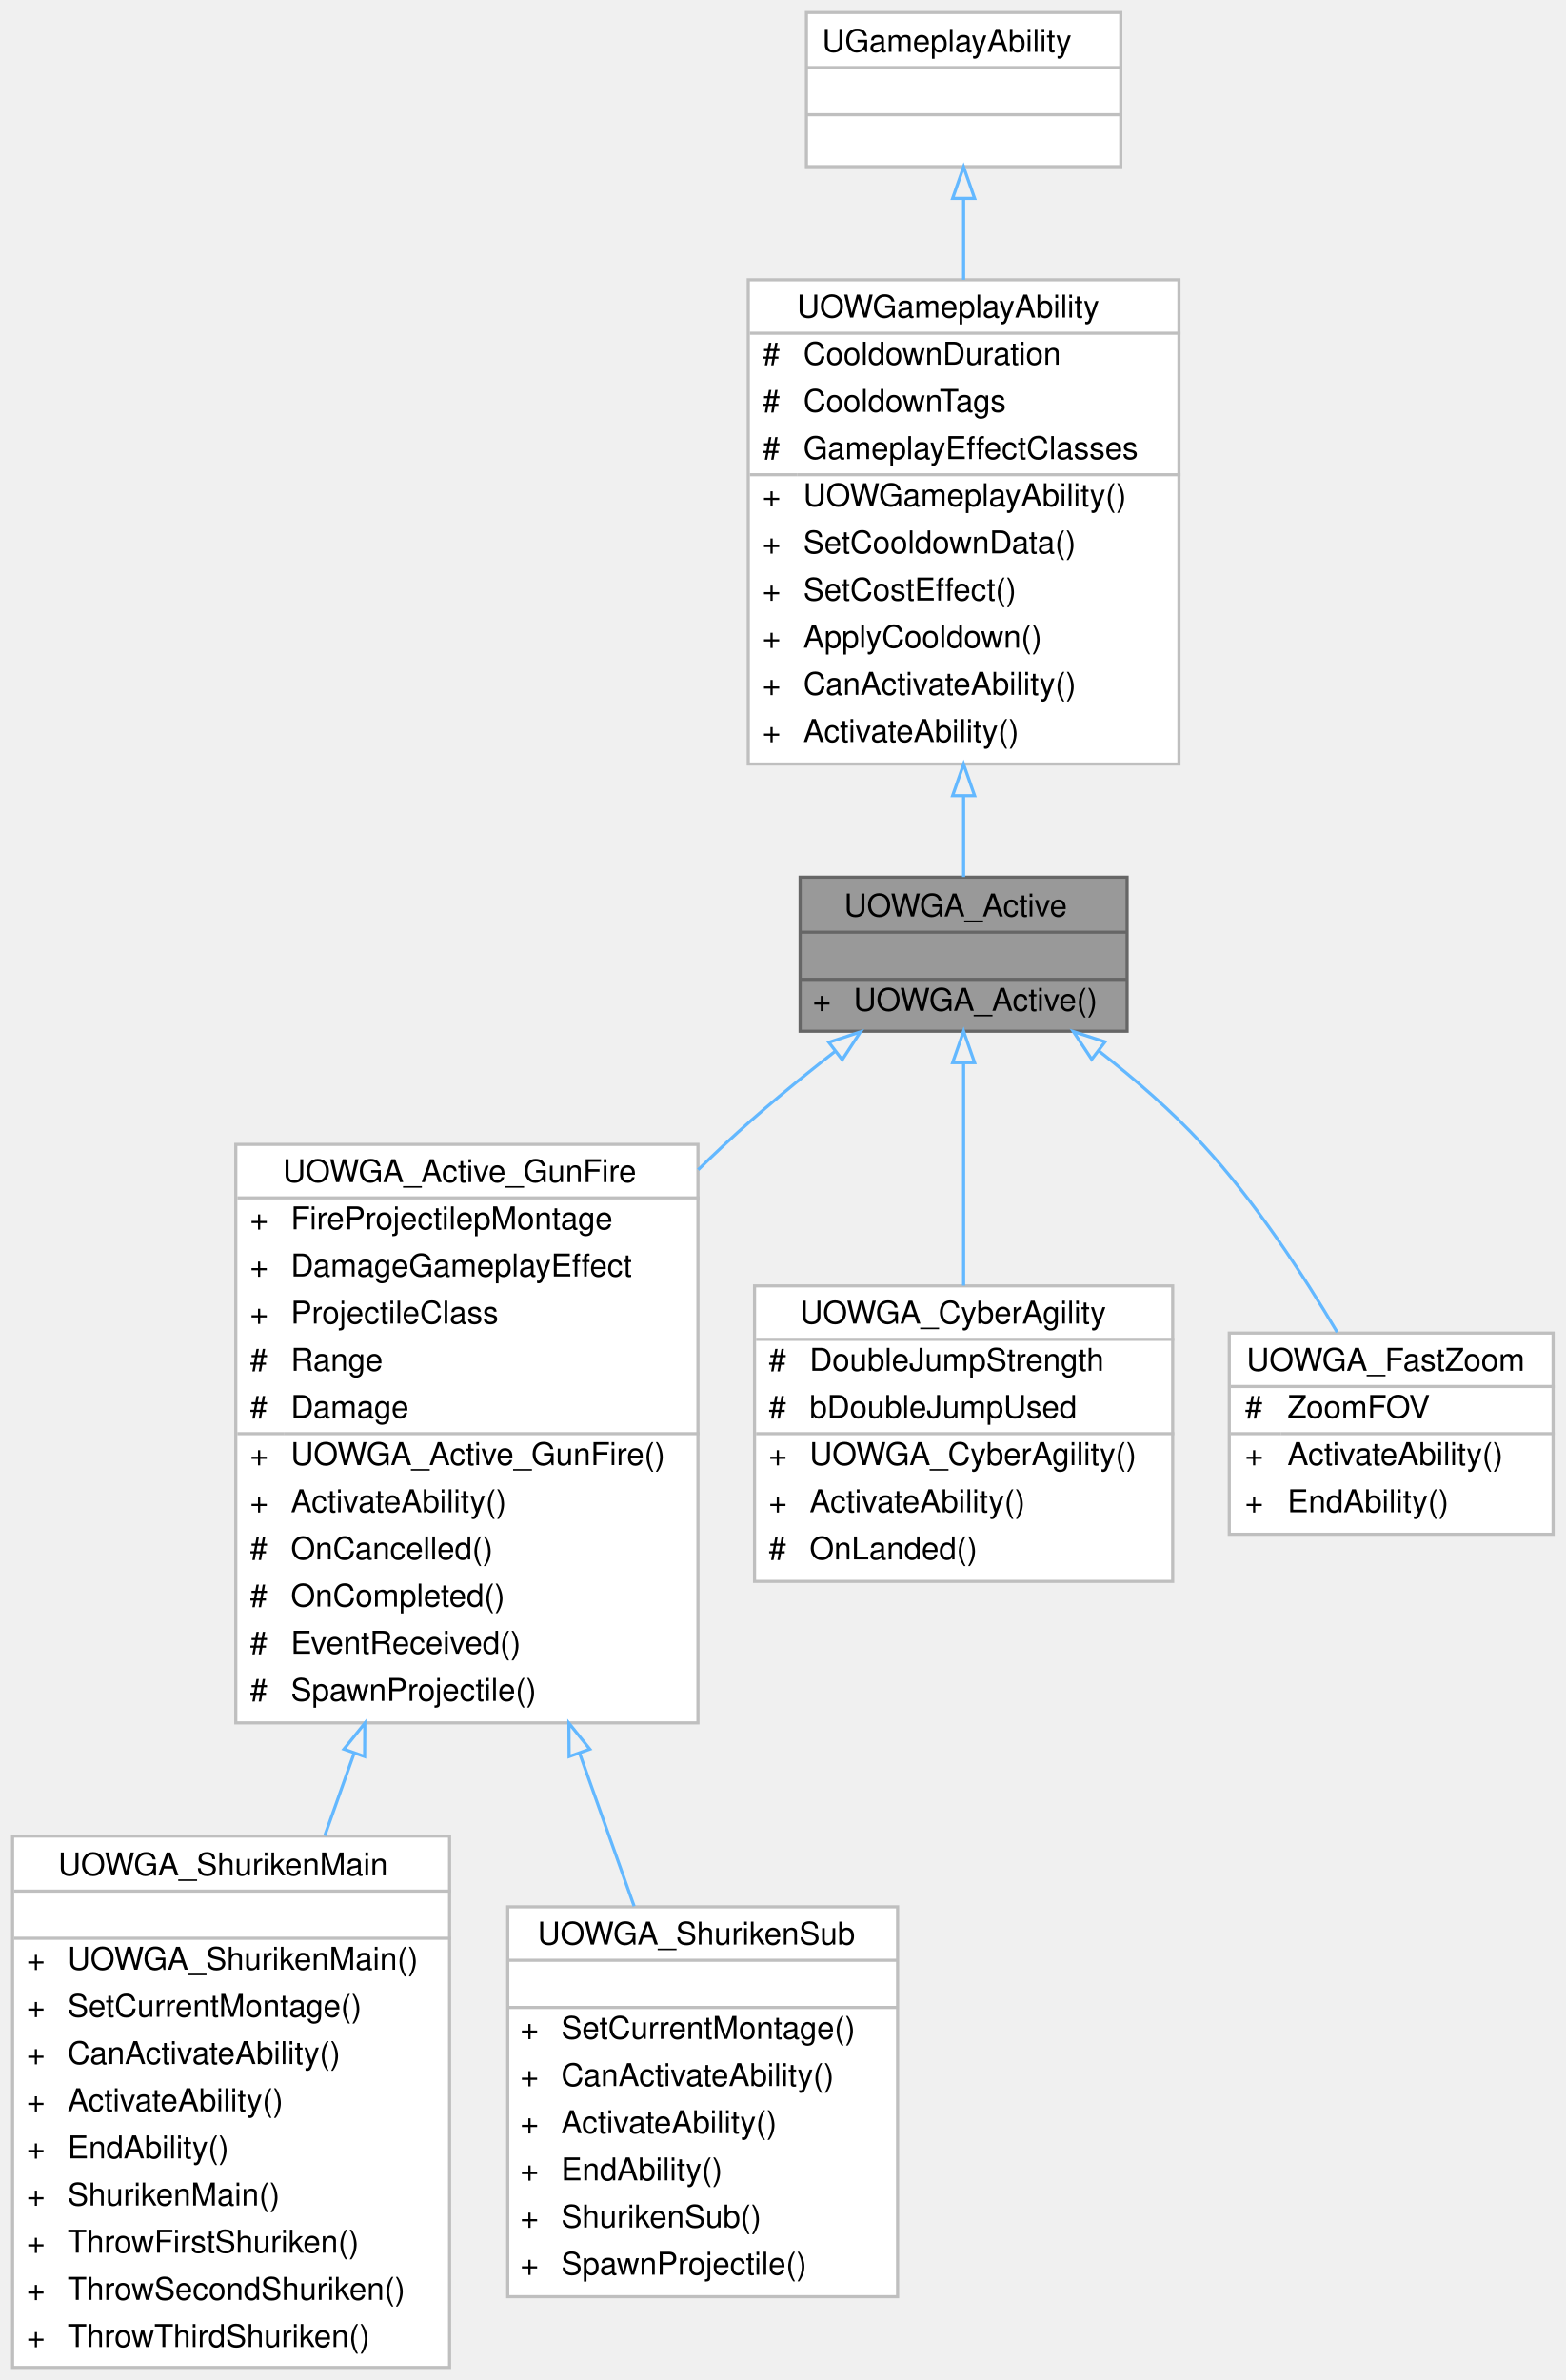
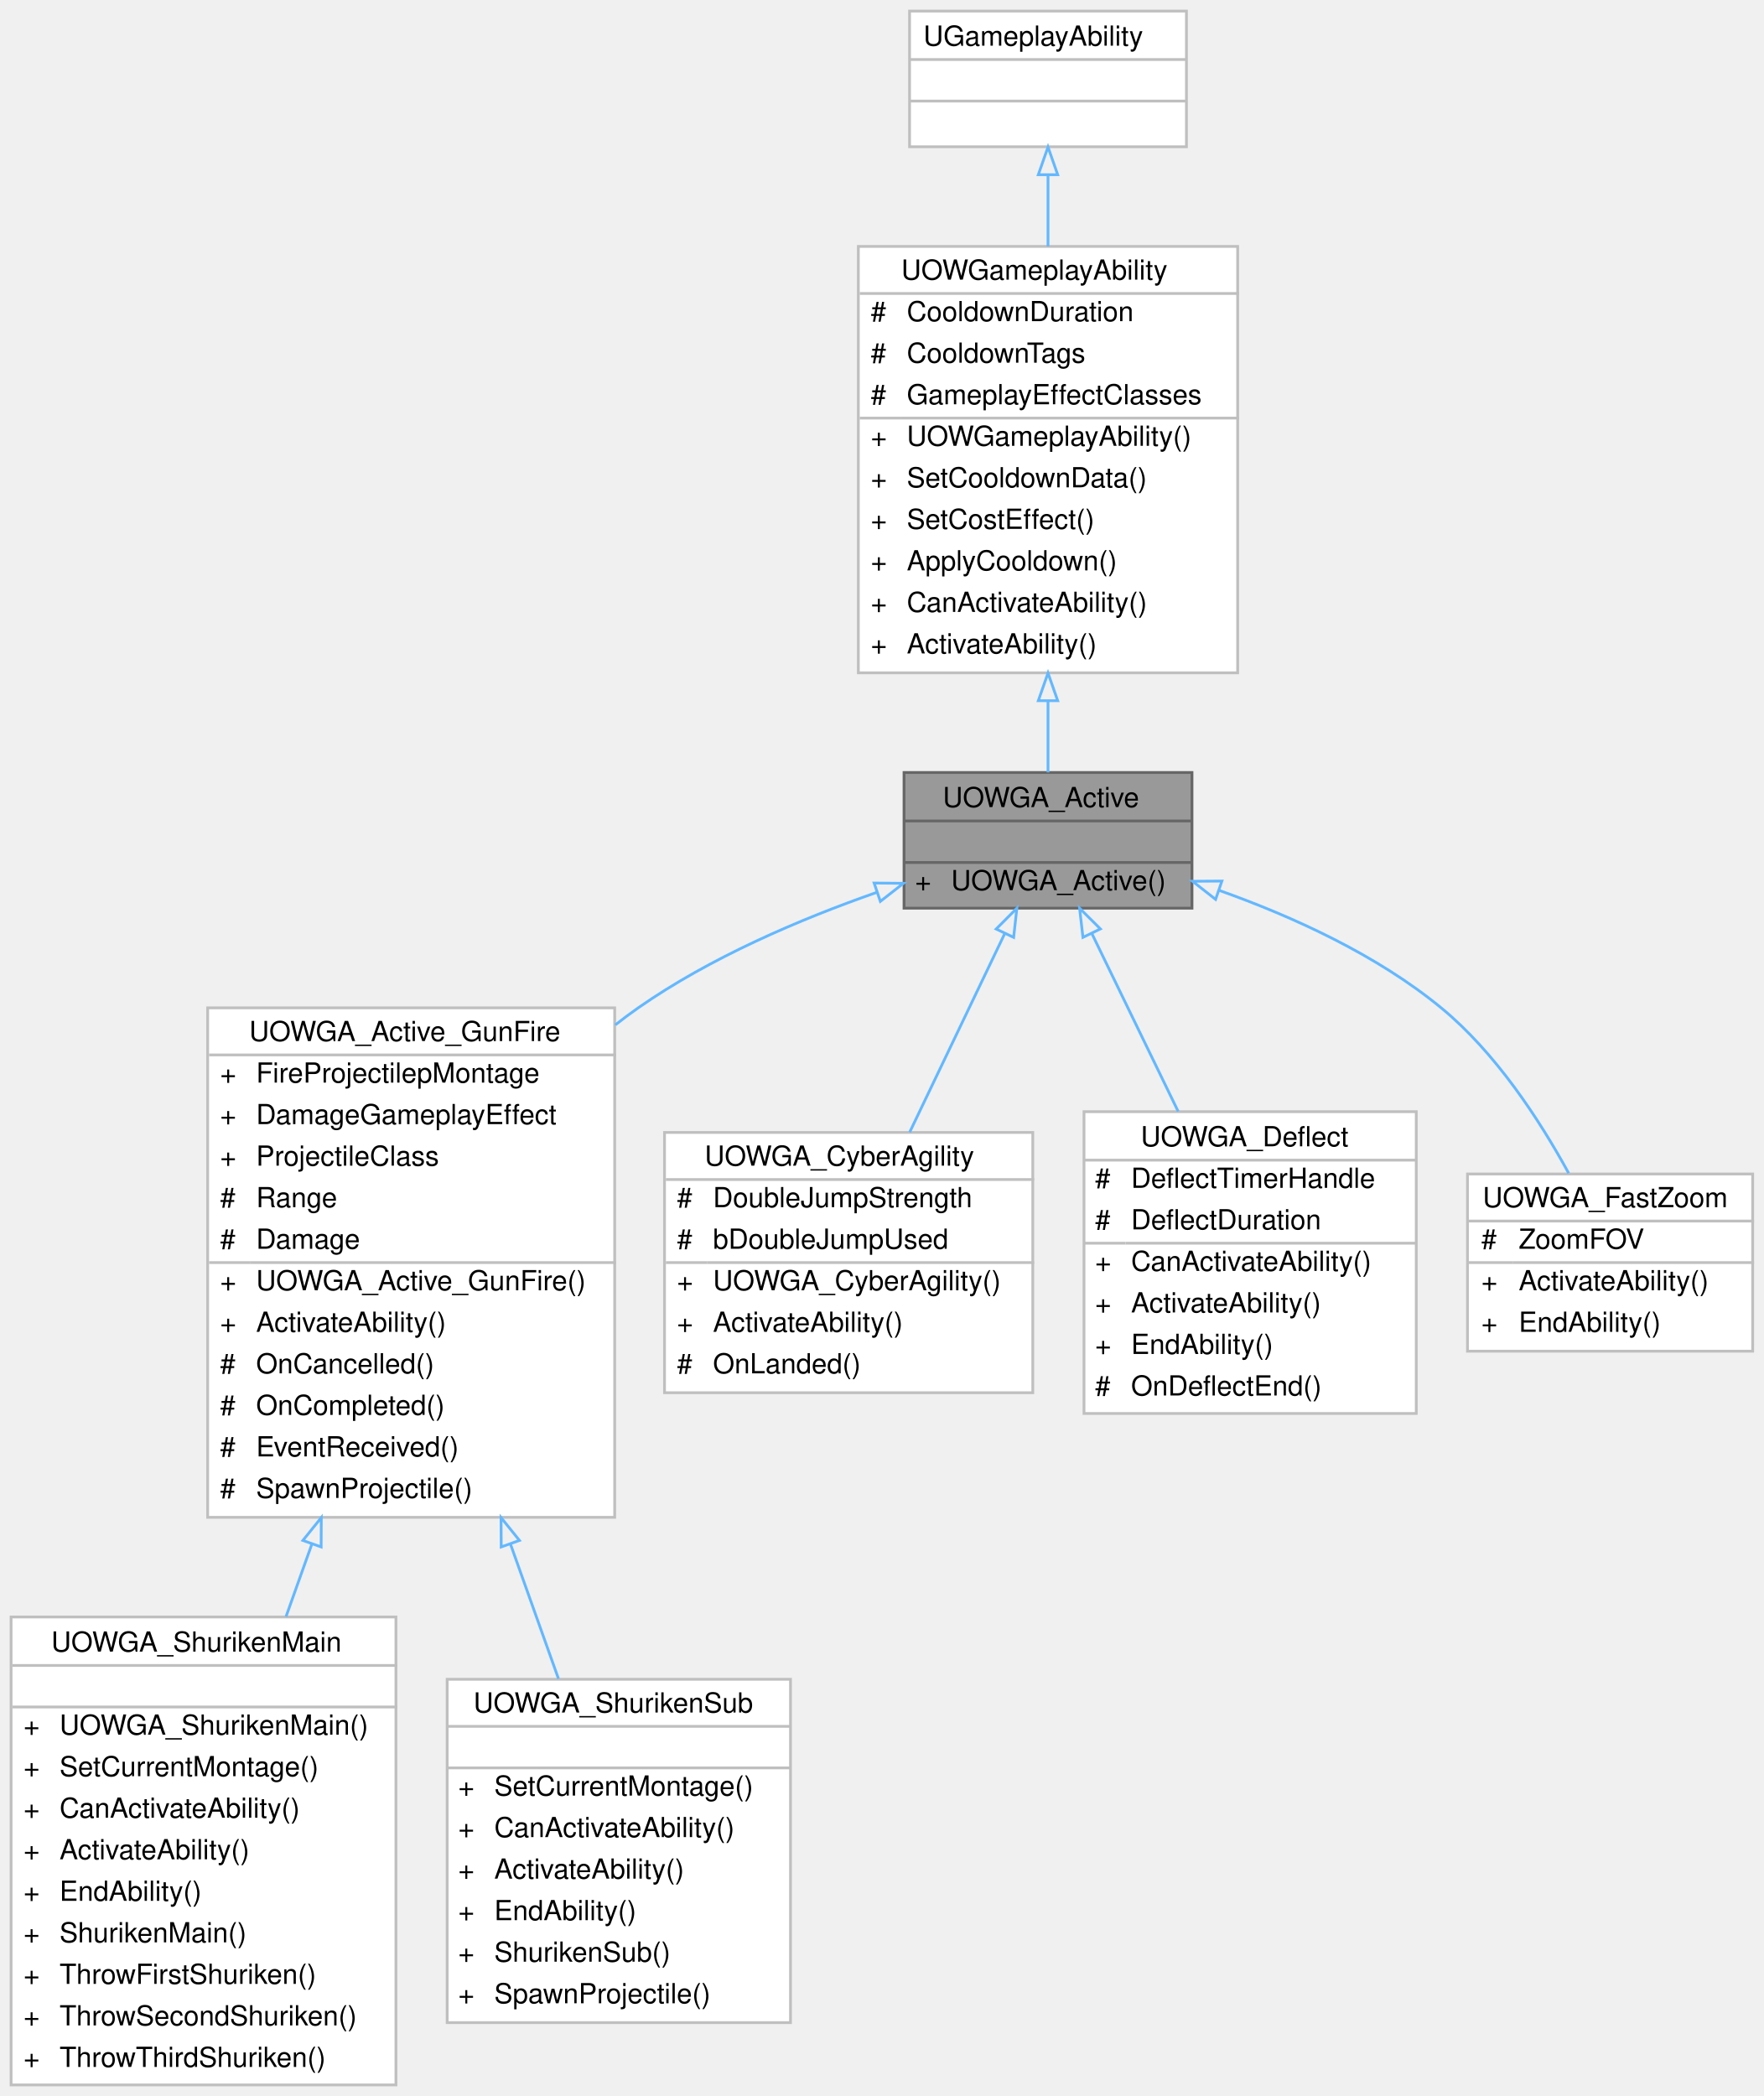
- <svg xmlns="http://www.w3.org/2000/svg" xmlns:xlink="http://www.w3.org/1999/xlink" width="498pt" height="757pt" viewBox="0.00 0.00 498.00 757.00">
+ <svg xmlns="http://www.w3.org/2000/svg" xmlns:xlink="http://www.w3.org/1999/xlink" width="637pt" height="757pt" viewBox="0.00 0.00 637.00 757.00">
  <g id="graph0" class="graph" transform="scale(1 1) rotate(0) translate(4 753)">
    <g id="Node000001" class="node">
      <g id="a_Node000001">
        <a xlink:title=" ">
-           <polygon fill="#999999" stroke="transparent" points="354.5,-474 250.5,-474 250.5,-425 354.5,-425 354.5,-474" />
-           <text text-anchor="start" x="264.5" y="-461.5" font-family="Helvetica,sans-Serif" font-size="10.00">UOWGA_Active</text>
-           <text text-anchor="start" x="300.5" y="-446.5" font-family="Helvetica,sans-Serif" font-size="10.00"> </text>
-           <text text-anchor="start" x="254.5" y="-431.5" font-family="Helvetica,sans-Serif" font-size="10.00">+</text>
-           <text text-anchor="start" x="267.5" y="-431.5" font-family="Helvetica,sans-Serif" font-size="10.00">UOWGA_Active()</text>
-           <polygon fill="#666666" stroke="#666666" points="250.5,-456.5 250.5,-456.5 354.5,-456.5 354.5,-456.5 250.5,-456.5" />
-           <polygon fill="#666666" stroke="#666666" points="250.5,-441.5 250.5,-441.5 354.5,-441.5 354.5,-441.5 250.5,-441.5" />
-           <polygon fill="none" stroke="#666666" points="250.5,-425 250.5,-474 354.5,-474 354.5,-425 250.5,-425" />
+           <polygon fill="#999999" stroke="transparent" points="426.5,-474 322.5,-474 322.5,-425 426.5,-425 426.5,-474" />
+           <text text-anchor="start" x="336.5" y="-461.5" font-family="Helvetica,sans-Serif" font-size="10.00">UOWGA_Active</text>
+           <text text-anchor="start" x="372.5" y="-446.5" font-family="Helvetica,sans-Serif" font-size="10.00"> </text>
+           <text text-anchor="start" x="326.5" y="-431.5" font-family="Helvetica,sans-Serif" font-size="10.00">+</text>
+           <text text-anchor="start" x="339.5" y="-431.5" font-family="Helvetica,sans-Serif" font-size="10.00">UOWGA_Active()</text>
+           <polygon fill="#666666" stroke="#666666" points="322.5,-456.5 322.5,-456.5 426.5,-456.5 426.5,-456.5 322.5,-456.5" />
+           <polygon fill="#666666" stroke="#666666" points="322.5,-441.5 322.5,-441.5 426.5,-441.5 426.5,-441.5 322.5,-441.5" />
+           <polygon fill="none" stroke="#666666" points="322.5,-425 322.5,-474 426.5,-474 426.5,-425 322.5,-425" />
        </a>
      </g>
    </g>
    <g id="Node000004" class="node">
      <g id="a_Node000004">
        <a xlink:href="classUOWGA__Active__GunFire.html" target="_top" xlink:title=" ">
          <polygon fill="white" stroke="transparent" points="218,-389 71,-389 71,-205 218,-205 218,-389" />
          <text text-anchor="start" x="86" y="-377" font-family="Helvetica,sans-Serif" font-size="10.00">UOWGA_Active_GunFire</text>
          <text text-anchor="start" x="75.5" y="-362" font-family="Helvetica,sans-Serif" font-size="10.00">+</text>
          <text text-anchor="start" x="88.5" y="-362" font-family="Helvetica,sans-Serif" font-size="10.00">FireProjectilepMontage</text>
          <text text-anchor="start" x="75.5" y="-347" font-family="Helvetica,sans-Serif" font-size="10.00">+</text>
          <text text-anchor="start" x="88.5" y="-347" font-family="Helvetica,sans-Serif" font-size="10.00">DamageGameplayEffect</text>
          <text text-anchor="start" x="75.5" y="-332" font-family="Helvetica,sans-Serif" font-size="10.00">+</text>
          <text text-anchor="start" x="88.5" y="-332" font-family="Helvetica,sans-Serif" font-size="10.00">ProjectileClass</text>
          <text text-anchor="start" x="75.5" y="-317" font-family="Helvetica,sans-Serif" font-size="10.00">#</text>
          <text text-anchor="start" x="88.5" y="-317" font-family="Helvetica,sans-Serif" font-size="10.00">Range</text>
          <text text-anchor="start" x="75.5" y="-302" font-family="Helvetica,sans-Serif" font-size="10.00">#</text>
          <text text-anchor="start" x="88.5" y="-302" font-family="Helvetica,sans-Serif" font-size="10.00">Damage</text>
          <text text-anchor="start" x="75.5" y="-287" font-family="Helvetica,sans-Serif" font-size="10.00">+</text>
          <text text-anchor="start" x="88.5" y="-287" font-family="Helvetica,sans-Serif" font-size="10.00">UOWGA_Active_GunFire()</text>
          <text text-anchor="start" x="75.5" y="-272" font-family="Helvetica,sans-Serif" font-size="10.00">+</text>
          <text text-anchor="start" x="88.5" y="-272" font-family="Helvetica,sans-Serif" font-size="10.00">ActivateAbility()</text>
          <text text-anchor="start" x="75.5" y="-257" font-family="Helvetica,sans-Serif" font-size="10.00">#</text>
          <text text-anchor="start" x="88.5" y="-257" font-family="Helvetica,sans-Serif" font-size="10.00">OnCancelled()</text>
          <text text-anchor="start" x="75.5" y="-242" font-family="Helvetica,sans-Serif" font-size="10.00">#</text>
          <text text-anchor="start" x="88.5" y="-242" font-family="Helvetica,sans-Serif" font-size="10.00">OnCompleted()</text>
          <text text-anchor="start" x="75.5" y="-227" font-family="Helvetica,sans-Serif" font-size="10.00">#</text>
          <text text-anchor="start" x="88.5" y="-227" font-family="Helvetica,sans-Serif" font-size="10.00">EventReceived()</text>
          <text text-anchor="start" x="75.5" y="-212" font-family="Helvetica,sans-Serif" font-size="10.00">#</text>
          <text text-anchor="start" x="88.5" y="-212" font-family="Helvetica,sans-Serif" font-size="10.00">SpawnProjectile()</text>
          <polygon fill="#bfbfbf" stroke="#bfbfbf" points="71.5,-372 71.5,-372 218.5,-372 218.5,-372 71.5,-372" />
          <polygon fill="#bfbfbf" stroke="#bfbfbf" points="71.5,-297 71.5,-297 86.5,-297 86.5,-297 71.5,-297" />
          <polygon fill="#bfbfbf" stroke="#bfbfbf" points="86.5,-297 86.5,-297 218.5,-297 218.5,-297 86.5,-297" />
          <polygon fill="none" stroke="#bfbfbf" points="71,-205 71,-389 218,-389 218,-205 71,-205" />
        </a>
      </g>
    </g>
    <g id="edge3_Node000001_Node000004" class="edge">
      <g id="a_edge3_Node000001_Node000004">
        <a xlink:title=" ">
-           <path fill="none" stroke="#63b8ff" d="M261.74,-418.68C250.02,-409.55 237.45,-399.22 226.5,-389 223.7,-386.39 220.89,-383.69 218.08,-380.94" />
-           <polygon fill="none" stroke="#63b8ff" points="259.63,-421.47 269.69,-424.79 263.89,-415.92 259.63,-421.47" />
+           <path fill="none" stroke="#63b8ff" d="M312.66,-430.71C284.84,-420.98 252.49,-407.16 226.5,-389 223.71,-387.05 220.95,-384.99 218.22,-382.84" />
+           <polygon fill="none" stroke="#63b8ff" points="311.7,-434.08 322.29,-433.98 313.95,-427.45 311.7,-434.08" />
        </a>
      </g>
    </g>
    <g id="Node000007" class="node">
      <g id="a_Node000007">
        <a xlink:href="classUOWGA__CyberAgility.html" target="_top" xlink:title=" ">
          <polygon fill="white" stroke="transparent" points="369,-344 236,-344 236,-250 369,-250 369,-344" />
          <text text-anchor="start" x="250.5" y="-332" font-family="Helvetica,sans-Serif" font-size="10.00">UOWGA_CyberAgility</text>
          <text text-anchor="start" x="240.5" y="-317" font-family="Helvetica,sans-Serif" font-size="10.00">#</text>
          <text text-anchor="start" x="253.5" y="-317" font-family="Helvetica,sans-Serif" font-size="10.00">DoubleJumpStrength</text>
          <text text-anchor="start" x="240.5" y="-302" font-family="Helvetica,sans-Serif" font-size="10.00">#</text>
          <text text-anchor="start" x="253.5" y="-302" font-family="Helvetica,sans-Serif" font-size="10.00">bDoubleJumpUsed</text>
          <text text-anchor="start" x="240.5" y="-287" font-family="Helvetica,sans-Serif" font-size="10.00">+</text>
          <text text-anchor="start" x="253.5" y="-287" font-family="Helvetica,sans-Serif" font-size="10.00">UOWGA_CyberAgility()</text>
          <text text-anchor="start" x="240.5" y="-272" font-family="Helvetica,sans-Serif" font-size="10.00">+</text>
          <text text-anchor="start" x="253.5" y="-272" font-family="Helvetica,sans-Serif" font-size="10.00">ActivateAbility()</text>
          <text text-anchor="start" x="240.5" y="-257" font-family="Helvetica,sans-Serif" font-size="10.00">#</text>
          <text text-anchor="start" x="253.5" y="-257" font-family="Helvetica,sans-Serif" font-size="10.00">OnLanded()</text>
          <polygon fill="#bfbfbf" stroke="#bfbfbf" points="236.5,-327 236.5,-327 369.5,-327 369.5,-327 236.5,-327" />
          <polygon fill="#bfbfbf" stroke="#bfbfbf" points="236.5,-297 236.5,-297 251.5,-297 251.5,-297 236.5,-297" />
          <polygon fill="#bfbfbf" stroke="#bfbfbf" points="251.5,-297 251.5,-297 369.5,-297 369.5,-297 251.5,-297" />
          <polygon fill="none" stroke="#bfbfbf" points="236,-250 236,-344 369,-344 369,-250 236,-250" />
        </a>
      </g>
    </g>
    <g id="edge6_Node000001_Node000007" class="edge">
      <g id="a_edge6_Node000001_Node000007">
        <a xlink:title=" ">
-           <path fill="none" stroke="#63b8ff" d="M302.5,-414.7C302.5,-393.86 302.5,-366.86 302.5,-344.08" />
-           <polygon fill="none" stroke="#63b8ff" points="299,-414.98 302.5,-424.98 306,-414.98 299,-414.98" />
+           <path fill="none" stroke="#63b8ff" d="M358.88,-415.84C348.84,-394.86 335.64,-367.28 324.54,-344.08" />
+           <polygon fill="none" stroke="#63b8ff" points="355.78,-417.47 363.25,-424.98 362.09,-414.45 355.78,-417.47" />
        </a>
      </g>
    </g>
    <g id="Node000008" class="node">
      <g id="a_Node000008">
-         <a xlink:href="classUOWGA__FastZoom.html" target="_top" xlink:title=" ">
-           <polygon fill="white" stroke="transparent" points="490,-329 387,-329 387,-265 490,-265 490,-329" />
-           <text text-anchor="start" x="392.5" y="-317" font-family="Helvetica,sans-Serif" font-size="10.00">UOWGA_FastZoom</text>
-           <text text-anchor="start" x="392" y="-302" font-family="Helvetica,sans-Serif" font-size="10.00">#</text>
-           <text text-anchor="start" x="405.5" y="-302" font-family="Helvetica,sans-Serif" font-size="10.00">ZoomFOV</text>
-           <text text-anchor="start" x="392" y="-287" font-family="Helvetica,sans-Serif" font-size="10.00">+</text>
-           <text text-anchor="start" x="405.5" y="-287" font-family="Helvetica,sans-Serif" font-size="10.00">ActivateAbility()</text>
-           <text text-anchor="start" x="392" y="-272" font-family="Helvetica,sans-Serif" font-size="10.00">+</text>
-           <text text-anchor="start" x="405.5" y="-272" font-family="Helvetica,sans-Serif" font-size="10.00">EndAbility()</text>
-           <polygon fill="#bfbfbf" stroke="#bfbfbf" points="387.5,-312 387.5,-312 490.5,-312 490.5,-312 387.5,-312" />
-           <polygon fill="#bfbfbf" stroke="#bfbfbf" points="387.5,-297 387.5,-297 403.5,-297 403.5,-297 387.5,-297" />
-           <polygon fill="#bfbfbf" stroke="#bfbfbf" points="403.5,-297 403.5,-297 490.5,-297 490.5,-297 403.5,-297" />
-           <polygon fill="none" stroke="#bfbfbf" points="387,-265 387,-329 490,-329 490,-265 387,-265" />
+         <a xlink:href="classUOWGA__Deflect.html" target="_top" xlink:title=" ">
+           <polygon fill="white" stroke="transparent" points="507.5,-351.5 387.5,-351.5 387.5,-242.5 507.5,-242.5 507.5,-351.5" />
+           <text text-anchor="start" x="408" y="-339" font-family="Helvetica,sans-Serif" font-size="10.00">UOWGA_Deflect</text>
+           <text text-anchor="start" x="391.5" y="-324" font-family="Helvetica,sans-Serif" font-size="10.00">#</text>
+           <text text-anchor="start" x="404.5" y="-324" font-family="Helvetica,sans-Serif" font-size="10.00">DeflectTimerHandle</text>
+           <text text-anchor="start" x="391.5" y="-309" font-family="Helvetica,sans-Serif" font-size="10.00">#</text>
+           <text text-anchor="start" x="404.5" y="-309" font-family="Helvetica,sans-Serif" font-size="10.00">DeflectDuration</text>
+           <text text-anchor="start" x="391.5" y="-294" font-family="Helvetica,sans-Serif" font-size="10.00">+</text>
+           <text text-anchor="start" x="404.5" y="-294" font-family="Helvetica,sans-Serif" font-size="10.00">CanActivateAbility()</text>
+           <text text-anchor="start" x="391.5" y="-279" font-family="Helvetica,sans-Serif" font-size="10.00">+</text>
+           <text text-anchor="start" x="404.5" y="-279" font-family="Helvetica,sans-Serif" font-size="10.00">ActivateAbility()</text>
+           <text text-anchor="start" x="391.5" y="-264" font-family="Helvetica,sans-Serif" font-size="10.00">+</text>
+           <text text-anchor="start" x="404.5" y="-264" font-family="Helvetica,sans-Serif" font-size="10.00">EndAbility()</text>
+           <text text-anchor="start" x="391.5" y="-249" font-family="Helvetica,sans-Serif" font-size="10.00">#</text>
+           <text text-anchor="start" x="404.5" y="-249" font-family="Helvetica,sans-Serif" font-size="10.00">OnDeflectEnd()</text>
+           <polygon fill="#bfbfbf" stroke="#bfbfbf" points="387.5,-334 387.5,-334 507.5,-334 507.5,-334 387.5,-334" />
+           <polygon fill="#bfbfbf" stroke="#bfbfbf" points="387.5,-304 387.5,-304 402.5,-304 402.5,-304 387.5,-304" />
+           <polygon fill="#bfbfbf" stroke="#bfbfbf" points="402.5,-304 402.5,-304 507.5,-304 507.5,-304 402.5,-304" />
+           <polygon fill="none" stroke="#bfbfbf" points="387.5,-242.5 387.5,-351.5 507.5,-351.5 507.5,-242.5 387.5,-242.5" />
        </a>
      </g>
    </g>
    <g id="edge7_Node000001_Node000008" class="edge">
      <g id="a_edge7_Node000001_Node000008">
        <a xlink:title=" ">
-           <path fill="none" stroke="#63b8ff" d="M345.57,-418.68C356.92,-409.81 368.72,-399.61 378.5,-389 395.17,-370.91 410.39,-347.73 421.32,-329.29" />
-           <polygon fill="none" stroke="#63b8ff" points="343.25,-416.05 337.42,-424.89 347.49,-421.62 343.25,-416.05" />
+           <path fill="none" stroke="#63b8ff" d="M390.28,-415.96C399.39,-397.18 411.08,-373.1 421.51,-351.59" />
+           <polygon fill="none" stroke="#63b8ff" points="387.12,-414.46 385.91,-424.98 393.42,-417.51 387.12,-414.46" />
+         </a>
+       </g>
+     </g>
+     <g id="Node000009" class="node">
+       <g id="a_Node000009">
+         <a xlink:href="classUOWGA__FastZoom.html" target="_top" xlink:title=" ">
+           <polygon fill="white" stroke="transparent" points="629,-329 526,-329 526,-265 629,-265 629,-329" />
+           <text text-anchor="start" x="531.5" y="-317" font-family="Helvetica,sans-Serif" font-size="10.00">UOWGA_FastZoom</text>
+           <text text-anchor="start" x="531" y="-302" font-family="Helvetica,sans-Serif" font-size="10.00">#</text>
+           <text text-anchor="start" x="544.5" y="-302" font-family="Helvetica,sans-Serif" font-size="10.00">ZoomFOV</text>
+           <text text-anchor="start" x="531" y="-287" font-family="Helvetica,sans-Serif" font-size="10.00">+</text>
+           <text text-anchor="start" x="544.5" y="-287" font-family="Helvetica,sans-Serif" font-size="10.00">ActivateAbility()</text>
+           <text text-anchor="start" x="531" y="-272" font-family="Helvetica,sans-Serif" font-size="10.00">+</text>
+           <text text-anchor="start" x="544.5" y="-272" font-family="Helvetica,sans-Serif" font-size="10.00">EndAbility()</text>
+           <polygon fill="#bfbfbf" stroke="#bfbfbf" points="526.5,-312 526.5,-312 629.5,-312 629.5,-312 526.5,-312" />
+           <polygon fill="#bfbfbf" stroke="#bfbfbf" points="526.5,-297 526.5,-297 542.5,-297 542.5,-297 526.5,-297" />
+           <polygon fill="#bfbfbf" stroke="#bfbfbf" points="542.5,-297 542.5,-297 629.5,-297 629.5,-297 542.5,-297" />
+           <polygon fill="none" stroke="#bfbfbf" points="526,-265 526,-329 629,-329 629,-265 526,-265" />
+         </a>
+       </g>
+     </g>
+     <g id="edge8_Node000001_Node000009" class="edge">
+       <g id="a_edge8_Node000001_Node000009">
+         <a xlink:title=" ">
+           <path fill="none" stroke="#63b8ff" d="M436.33,-431.42C462.96,-421.95 493.25,-408.13 516.5,-389 536.18,-372.81 551.97,-348.63 562.55,-329.27" />
+           <polygon fill="none" stroke="#63b8ff" points="435.03,-428.17 426.7,-434.72 437.3,-434.79 435.03,-428.17" />
        </a>
      </g>
    </g>
    <g id="Node000002" class="node">
      <g id="a_Node000002">
        <a xlink:href="classUOWGameplayAbility.html" target="_top" xlink:title=" ">
-           <polygon fill="white" stroke="transparent" points="371,-664 234,-664 234,-510 371,-510 371,-664" />
-           <text text-anchor="start" x="249.5" y="-652" font-family="Helvetica,sans-Serif" font-size="10.00">UOWGameplayAbility</text>
-           <text text-anchor="start" x="238.5" y="-637" font-family="Helvetica,sans-Serif" font-size="10.00">#</text>
-           <text text-anchor="start" x="251.5" y="-637" font-family="Helvetica,sans-Serif" font-size="10.00">CooldownDuration</text>
-           <text text-anchor="start" x="238.5" y="-622" font-family="Helvetica,sans-Serif" font-size="10.00">#</text>
-           <text text-anchor="start" x="251.5" y="-622" font-family="Helvetica,sans-Serif" font-size="10.00">CooldownTags</text>
-           <text text-anchor="start" x="238.5" y="-607" font-family="Helvetica,sans-Serif" font-size="10.00">#</text>
-           <text text-anchor="start" x="251.5" y="-607" font-family="Helvetica,sans-Serif" font-size="10.00">GameplayEffectClasses</text>
-           <text text-anchor="start" x="238.5" y="-592" font-family="Helvetica,sans-Serif" font-size="10.00">+</text>
-           <text text-anchor="start" x="251.5" y="-592" font-family="Helvetica,sans-Serif" font-size="10.00">UOWGameplayAbility()</text>
-           <text text-anchor="start" x="238.5" y="-577" font-family="Helvetica,sans-Serif" font-size="10.00">+</text>
-           <text text-anchor="start" x="251.5" y="-577" font-family="Helvetica,sans-Serif" font-size="10.00">SetCooldownData()</text>
-           <text text-anchor="start" x="238.5" y="-562" font-family="Helvetica,sans-Serif" font-size="10.00">+</text>
-           <text text-anchor="start" x="251.5" y="-562" font-family="Helvetica,sans-Serif" font-size="10.00">SetCostEffect()</text>
-           <text text-anchor="start" x="238.5" y="-547" font-family="Helvetica,sans-Serif" font-size="10.00">+</text>
-           <text text-anchor="start" x="251.5" y="-547" font-family="Helvetica,sans-Serif" font-size="10.00">ApplyCooldown()</text>
-           <text text-anchor="start" x="238.5" y="-532" font-family="Helvetica,sans-Serif" font-size="10.00">+</text>
-           <text text-anchor="start" x="251.5" y="-532" font-family="Helvetica,sans-Serif" font-size="10.00">CanActivateAbility()</text>
-           <text text-anchor="start" x="238.5" y="-517" font-family="Helvetica,sans-Serif" font-size="10.00">+</text>
-           <text text-anchor="start" x="251.5" y="-517" font-family="Helvetica,sans-Serif" font-size="10.00">ActivateAbility()</text>
-           <polygon fill="#bfbfbf" stroke="#bfbfbf" points="234.5,-647 234.5,-647 371.5,-647 371.5,-647 234.5,-647" />
-           <polygon fill="#bfbfbf" stroke="#bfbfbf" points="234.5,-602 234.5,-602 249.5,-602 249.5,-602 234.5,-602" />
-           <polygon fill="#bfbfbf" stroke="#bfbfbf" points="249.5,-602 249.5,-602 371.5,-602 371.5,-602 249.5,-602" />
-           <polygon fill="none" stroke="#bfbfbf" points="234,-510 234,-664 371,-664 371,-510 234,-510" />
+           <polygon fill="white" stroke="transparent" points="443,-664 306,-664 306,-510 443,-510 443,-664" />
+           <text text-anchor="start" x="321.5" y="-652" font-family="Helvetica,sans-Serif" font-size="10.00">UOWGameplayAbility</text>
+           <text text-anchor="start" x="310.5" y="-637" font-family="Helvetica,sans-Serif" font-size="10.00">#</text>
+           <text text-anchor="start" x="323.5" y="-637" font-family="Helvetica,sans-Serif" font-size="10.00">CooldownDuration</text>
+           <text text-anchor="start" x="310.5" y="-622" font-family="Helvetica,sans-Serif" font-size="10.00">#</text>
+           <text text-anchor="start" x="323.5" y="-622" font-family="Helvetica,sans-Serif" font-size="10.00">CooldownTags</text>
+           <text text-anchor="start" x="310.5" y="-607" font-family="Helvetica,sans-Serif" font-size="10.00">#</text>
+           <text text-anchor="start" x="323.5" y="-607" font-family="Helvetica,sans-Serif" font-size="10.00">GameplayEffectClasses</text>
+           <text text-anchor="start" x="310.5" y="-592" font-family="Helvetica,sans-Serif" font-size="10.00">+</text>
+           <text text-anchor="start" x="323.5" y="-592" font-family="Helvetica,sans-Serif" font-size="10.00">UOWGameplayAbility()</text>
+           <text text-anchor="start" x="310.5" y="-577" font-family="Helvetica,sans-Serif" font-size="10.00">+</text>
+           <text text-anchor="start" x="323.5" y="-577" font-family="Helvetica,sans-Serif" font-size="10.00">SetCooldownData()</text>
+           <text text-anchor="start" x="310.5" y="-562" font-family="Helvetica,sans-Serif" font-size="10.00">+</text>
+           <text text-anchor="start" x="323.5" y="-562" font-family="Helvetica,sans-Serif" font-size="10.00">SetCostEffect()</text>
+           <text text-anchor="start" x="310.5" y="-547" font-family="Helvetica,sans-Serif" font-size="10.00">+</text>
+           <text text-anchor="start" x="323.5" y="-547" font-family="Helvetica,sans-Serif" font-size="10.00">ApplyCooldown()</text>
+           <text text-anchor="start" x="310.5" y="-532" font-family="Helvetica,sans-Serif" font-size="10.00">+</text>
+           <text text-anchor="start" x="323.5" y="-532" font-family="Helvetica,sans-Serif" font-size="10.00">CanActivateAbility()</text>
+           <text text-anchor="start" x="310.5" y="-517" font-family="Helvetica,sans-Serif" font-size="10.00">+</text>
+           <text text-anchor="start" x="323.5" y="-517" font-family="Helvetica,sans-Serif" font-size="10.00">ActivateAbility()</text>
+           <polygon fill="#bfbfbf" stroke="#bfbfbf" points="306.5,-647 306.5,-647 443.5,-647 443.5,-647 306.5,-647" />
+           <polygon fill="#bfbfbf" stroke="#bfbfbf" points="306.5,-602 306.5,-602 321.5,-602 321.5,-602 306.5,-602" />
+           <polygon fill="#bfbfbf" stroke="#bfbfbf" points="321.5,-602 321.5,-602 443.5,-602 443.5,-602 321.5,-602" />
+           <polygon fill="none" stroke="#bfbfbf" points="306,-510 306,-664 443,-664 443,-510 306,-510" />
        </a>
      </g>
    </g>
    <g id="edge1_Node000001_Node000002" class="edge">
      <g id="a_edge1_Node000001_Node000002">
        <a xlink:title=" ">
-           <path fill="none" stroke="#63b8ff" d="M302.5,-499.67C302.5,-490.37 302.5,-481.57 302.5,-474.06" />
-           <polygon fill="none" stroke="#63b8ff" points="299,-499.93 302.5,-509.93 306,-499.93 299,-499.93" />
+           <path fill="none" stroke="#63b8ff" d="M374.5,-499.67C374.5,-490.37 374.5,-481.57 374.5,-474.06" />
+           <polygon fill="none" stroke="#63b8ff" points="371,-499.93 374.5,-509.93 378,-499.93 371,-499.93" />
        </a>
      </g>
    </g>
    <g id="Node000003" class="node">
      <g id="a_Node000003">
        <a xlink:title=" ">
-           <polygon fill="white" stroke="transparent" points="352.5,-749 252.5,-749 252.5,-700 352.5,-700 352.5,-749" />
-           <text text-anchor="start" x="257.5" y="-736.5" font-family="Helvetica,sans-Serif" font-size="10.00">UGameplayAbility</text>
-           <text text-anchor="start" x="300.5" y="-721.5" font-family="Helvetica,sans-Serif" font-size="10.00"> </text>
-           <text text-anchor="start" x="300.5" y="-706.5" font-family="Helvetica,sans-Serif" font-size="10.00"> </text>
-           <polygon fill="#bfbfbf" stroke="#bfbfbf" points="252.5,-731.5 252.5,-731.5 352.5,-731.5 352.5,-731.5 252.5,-731.5" />
-           <polygon fill="#bfbfbf" stroke="#bfbfbf" points="252.5,-716.5 252.5,-716.5 352.5,-716.5 352.5,-716.5 252.5,-716.5" />
-           <polygon fill="none" stroke="#bfbfbf" points="252.5,-700 252.5,-749 352.5,-749 352.5,-700 252.5,-700" />
+           <polygon fill="white" stroke="transparent" points="424.5,-749 324.5,-749 324.5,-700 424.5,-700 424.5,-749" />
+           <text text-anchor="start" x="329.5" y="-736.5" font-family="Helvetica,sans-Serif" font-size="10.00">UGameplayAbility</text>
+           <text text-anchor="start" x="372.5" y="-721.5" font-family="Helvetica,sans-Serif" font-size="10.00"> </text>
+           <text text-anchor="start" x="372.5" y="-706.5" font-family="Helvetica,sans-Serif" font-size="10.00"> </text>
+           <polygon fill="#bfbfbf" stroke="#bfbfbf" points="324.5,-731.5 324.5,-731.5 424.5,-731.5 424.5,-731.5 324.5,-731.5" />
+           <polygon fill="#bfbfbf" stroke="#bfbfbf" points="324.5,-716.5 324.5,-716.5 424.5,-716.5 424.5,-716.5 324.5,-716.5" />
+           <polygon fill="none" stroke="#bfbfbf" points="324.5,-700 324.5,-749 424.5,-749 424.5,-700 324.5,-700" />
        </a>
      </g>
    </g>
    <g id="edge2_Node000002_Node000003" class="edge">
      <g id="a_edge2_Node000002_Node000003">
        <a xlink:title=" ">
-           <path fill="none" stroke="#63b8ff" d="M302.5,-689.66C302.5,-681.74 302.5,-672.97 302.5,-664.01" />
-           <polygon fill="none" stroke="#63b8ff" points="299,-689.9 302.5,-699.9 306,-689.9 299,-689.9" />
+           <path fill="none" stroke="#63b8ff" d="M374.5,-689.66C374.5,-681.74 374.5,-672.97 374.5,-664.01" />
+           <polygon fill="none" stroke="#63b8ff" points="371,-689.9 374.5,-699.9 378,-689.9 371,-689.9" />
        </a>
      </g>
    </g>
    <g id="Node000005" class="node">
      <g id="a_Node000005">
        <a xlink:href="classUOWGA__ShurikenMain.html" target="_top" xlink:title=" ">
          <polygon fill="white" stroke="transparent" points="139,-169 0,-169 0,0 139,0 139,-169" />
          <text text-anchor="start" x="14.5" y="-156.5" font-family="Helvetica,sans-Serif" font-size="10.00">UOWGA_ShurikenMain</text>
          <text text-anchor="start" x="68" y="-141.5" font-family="Helvetica,sans-Serif" font-size="10.00"> </text>
          <text text-anchor="start" x="4.5" y="-126.5" font-family="Helvetica,sans-Serif" font-size="10.00">+</text>
          <text text-anchor="start" x="17.5" y="-126.5" font-family="Helvetica,sans-Serif" font-size="10.00">UOWGA_ShurikenMain()</text>
          <text text-anchor="start" x="4.5" y="-111.5" font-family="Helvetica,sans-Serif" font-size="10.00">+</text>
          <text text-anchor="start" x="17.5" y="-111.5" font-family="Helvetica,sans-Serif" font-size="10.00">SetCurrentMontage()</text>
          <text text-anchor="start" x="4.5" y="-96.5" font-family="Helvetica,sans-Serif" font-size="10.00">+</text>
          <text text-anchor="start" x="17.5" y="-96.5" font-family="Helvetica,sans-Serif" font-size="10.00">CanActivateAbility()</text>
          <text text-anchor="start" x="4.5" y="-81.5" font-family="Helvetica,sans-Serif" font-size="10.00">+</text>
          <text text-anchor="start" x="17.5" y="-81.5" font-family="Helvetica,sans-Serif" font-size="10.00">ActivateAbility()</text>
          <text text-anchor="start" x="4.5" y="-66.5" font-family="Helvetica,sans-Serif" font-size="10.00">+</text>
          <text text-anchor="start" x="17.5" y="-66.5" font-family="Helvetica,sans-Serif" font-size="10.00">EndAbility()</text>
          <text text-anchor="start" x="4.5" y="-51.5" font-family="Helvetica,sans-Serif" font-size="10.00">+</text>
          <text text-anchor="start" x="17.5" y="-51.5" font-family="Helvetica,sans-Serif" font-size="10.00">ShurikenMain()</text>
          <text text-anchor="start" x="4.5" y="-36.5" font-family="Helvetica,sans-Serif" font-size="10.00">+</text>
          <text text-anchor="start" x="17.5" y="-36.5" font-family="Helvetica,sans-Serif" font-size="10.00">ThrowFirstShuriken()</text>
          <text text-anchor="start" x="4.5" y="-21.5" font-family="Helvetica,sans-Serif" font-size="10.00">+</text>
          <text text-anchor="start" x="17.5" y="-21.5" font-family="Helvetica,sans-Serif" font-size="10.00">ThrowSecondShuriken()</text>
          <text text-anchor="start" x="4.5" y="-6.5" font-family="Helvetica,sans-Serif" font-size="10.00">+</text>
          <text text-anchor="start" x="17.5" y="-6.5" font-family="Helvetica,sans-Serif" font-size="10.00">ThrowThirdShuriken()</text>
          <polygon fill="#bfbfbf" stroke="#bfbfbf" points="0.5,-151.5 0.5,-151.5 139.5,-151.5 139.5,-151.5 0.5,-151.5" />
          <polygon fill="#bfbfbf" stroke="#bfbfbf" points="0.5,-136.5 0.5,-136.5 139.5,-136.5 139.5,-136.5 0.5,-136.5" />
          <polygon fill="none" stroke="#bfbfbf" points="0,0 0,-169 139,-169 139,0 0,0" />
        </a>
      </g>
    </g>
    <g id="edge4_Node000004_Node000005" class="edge">
      <g id="a_edge4_Node000004_Node000005">
        <a xlink:title=" ">
          <path fill="none" stroke="#63b8ff" d="M108.65,-195.38C105.52,-186.59 102.37,-177.75 99.29,-169.11" />
          <polygon fill="none" stroke="#63b8ff" points="105.39,-196.65 112.04,-204.9 111.98,-194.3 105.39,-196.65" />
        </a>
      </g>
    </g>
    <g id="Node000006" class="node">
      <g id="a_Node000006">
        <a xlink:href="classUOWGA__ShurikenSub.html" target="_top" xlink:title=" ">
          <polygon fill="white" stroke="transparent" points="281.5,-146.5 157.5,-146.5 157.5,-22.5 281.5,-22.5 281.5,-146.5" />
          <text text-anchor="start" x="167" y="-134.5" font-family="Helvetica,sans-Serif" font-size="10.00">UOWGA_ShurikenSub</text>
          <text text-anchor="start" x="217.5" y="-119.5" font-family="Helvetica,sans-Serif" font-size="10.00"> </text>
          <text text-anchor="start" x="161.5" y="-104.5" font-family="Helvetica,sans-Serif" font-size="10.00">+</text>
          <text text-anchor="start" x="174.5" y="-104.5" font-family="Helvetica,sans-Serif" font-size="10.00">SetCurrentMontage()</text>
          <text text-anchor="start" x="161.5" y="-89.5" font-family="Helvetica,sans-Serif" font-size="10.00">+</text>
          <text text-anchor="start" x="174.5" y="-89.5" font-family="Helvetica,sans-Serif" font-size="10.00">CanActivateAbility()</text>
          <text text-anchor="start" x="161.5" y="-74.5" font-family="Helvetica,sans-Serif" font-size="10.00">+</text>
          <text text-anchor="start" x="174.5" y="-74.5" font-family="Helvetica,sans-Serif" font-size="10.00">ActivateAbility()</text>
          <text text-anchor="start" x="161.5" y="-59.5" font-family="Helvetica,sans-Serif" font-size="10.00">+</text>
          <text text-anchor="start" x="174.5" y="-59.5" font-family="Helvetica,sans-Serif" font-size="10.00">EndAbility()</text>
          <text text-anchor="start" x="161.5" y="-44.5" font-family="Helvetica,sans-Serif" font-size="10.00">+</text>
          <text text-anchor="start" x="174.5" y="-44.5" font-family="Helvetica,sans-Serif" font-size="10.00">ShurikenSub()</text>
          <text text-anchor="start" x="161.5" y="-29.5" font-family="Helvetica,sans-Serif" font-size="10.00">+</text>
          <text text-anchor="start" x="174.5" y="-29.5" font-family="Helvetica,sans-Serif" font-size="10.00">SpawnProjectile()</text>
          <polygon fill="#bfbfbf" stroke="#bfbfbf" points="157.5,-129.5 157.5,-129.5 281.5,-129.5 281.5,-129.5 157.5,-129.5" />
          <polygon fill="#bfbfbf" stroke="#bfbfbf" points="157.5,-114.5 157.5,-114.5 281.5,-114.5 281.5,-114.5 157.5,-114.5" />
          <polygon fill="none" stroke="#bfbfbf" points="157.5,-22.5 157.5,-146.5 281.5,-146.5 281.5,-22.5 157.5,-22.5" />
        </a>
      </g>
    </g>
    <g id="edge5_Node000004_Node000006" class="edge">
      <g id="a_edge5_Node000004_Node000006">
        <a xlink:title=" ">
          <path fill="none" stroke="#63b8ff" d="M180.42,-195.17C186.32,-178.61 192.28,-161.91 197.7,-146.7" />
          <polygon fill="none" stroke="#63b8ff" points="177.02,-194.3 176.96,-204.9 183.61,-196.65 177.02,-194.3" />
        </a>
      </g>
    </g>
  </g>
</svg>
